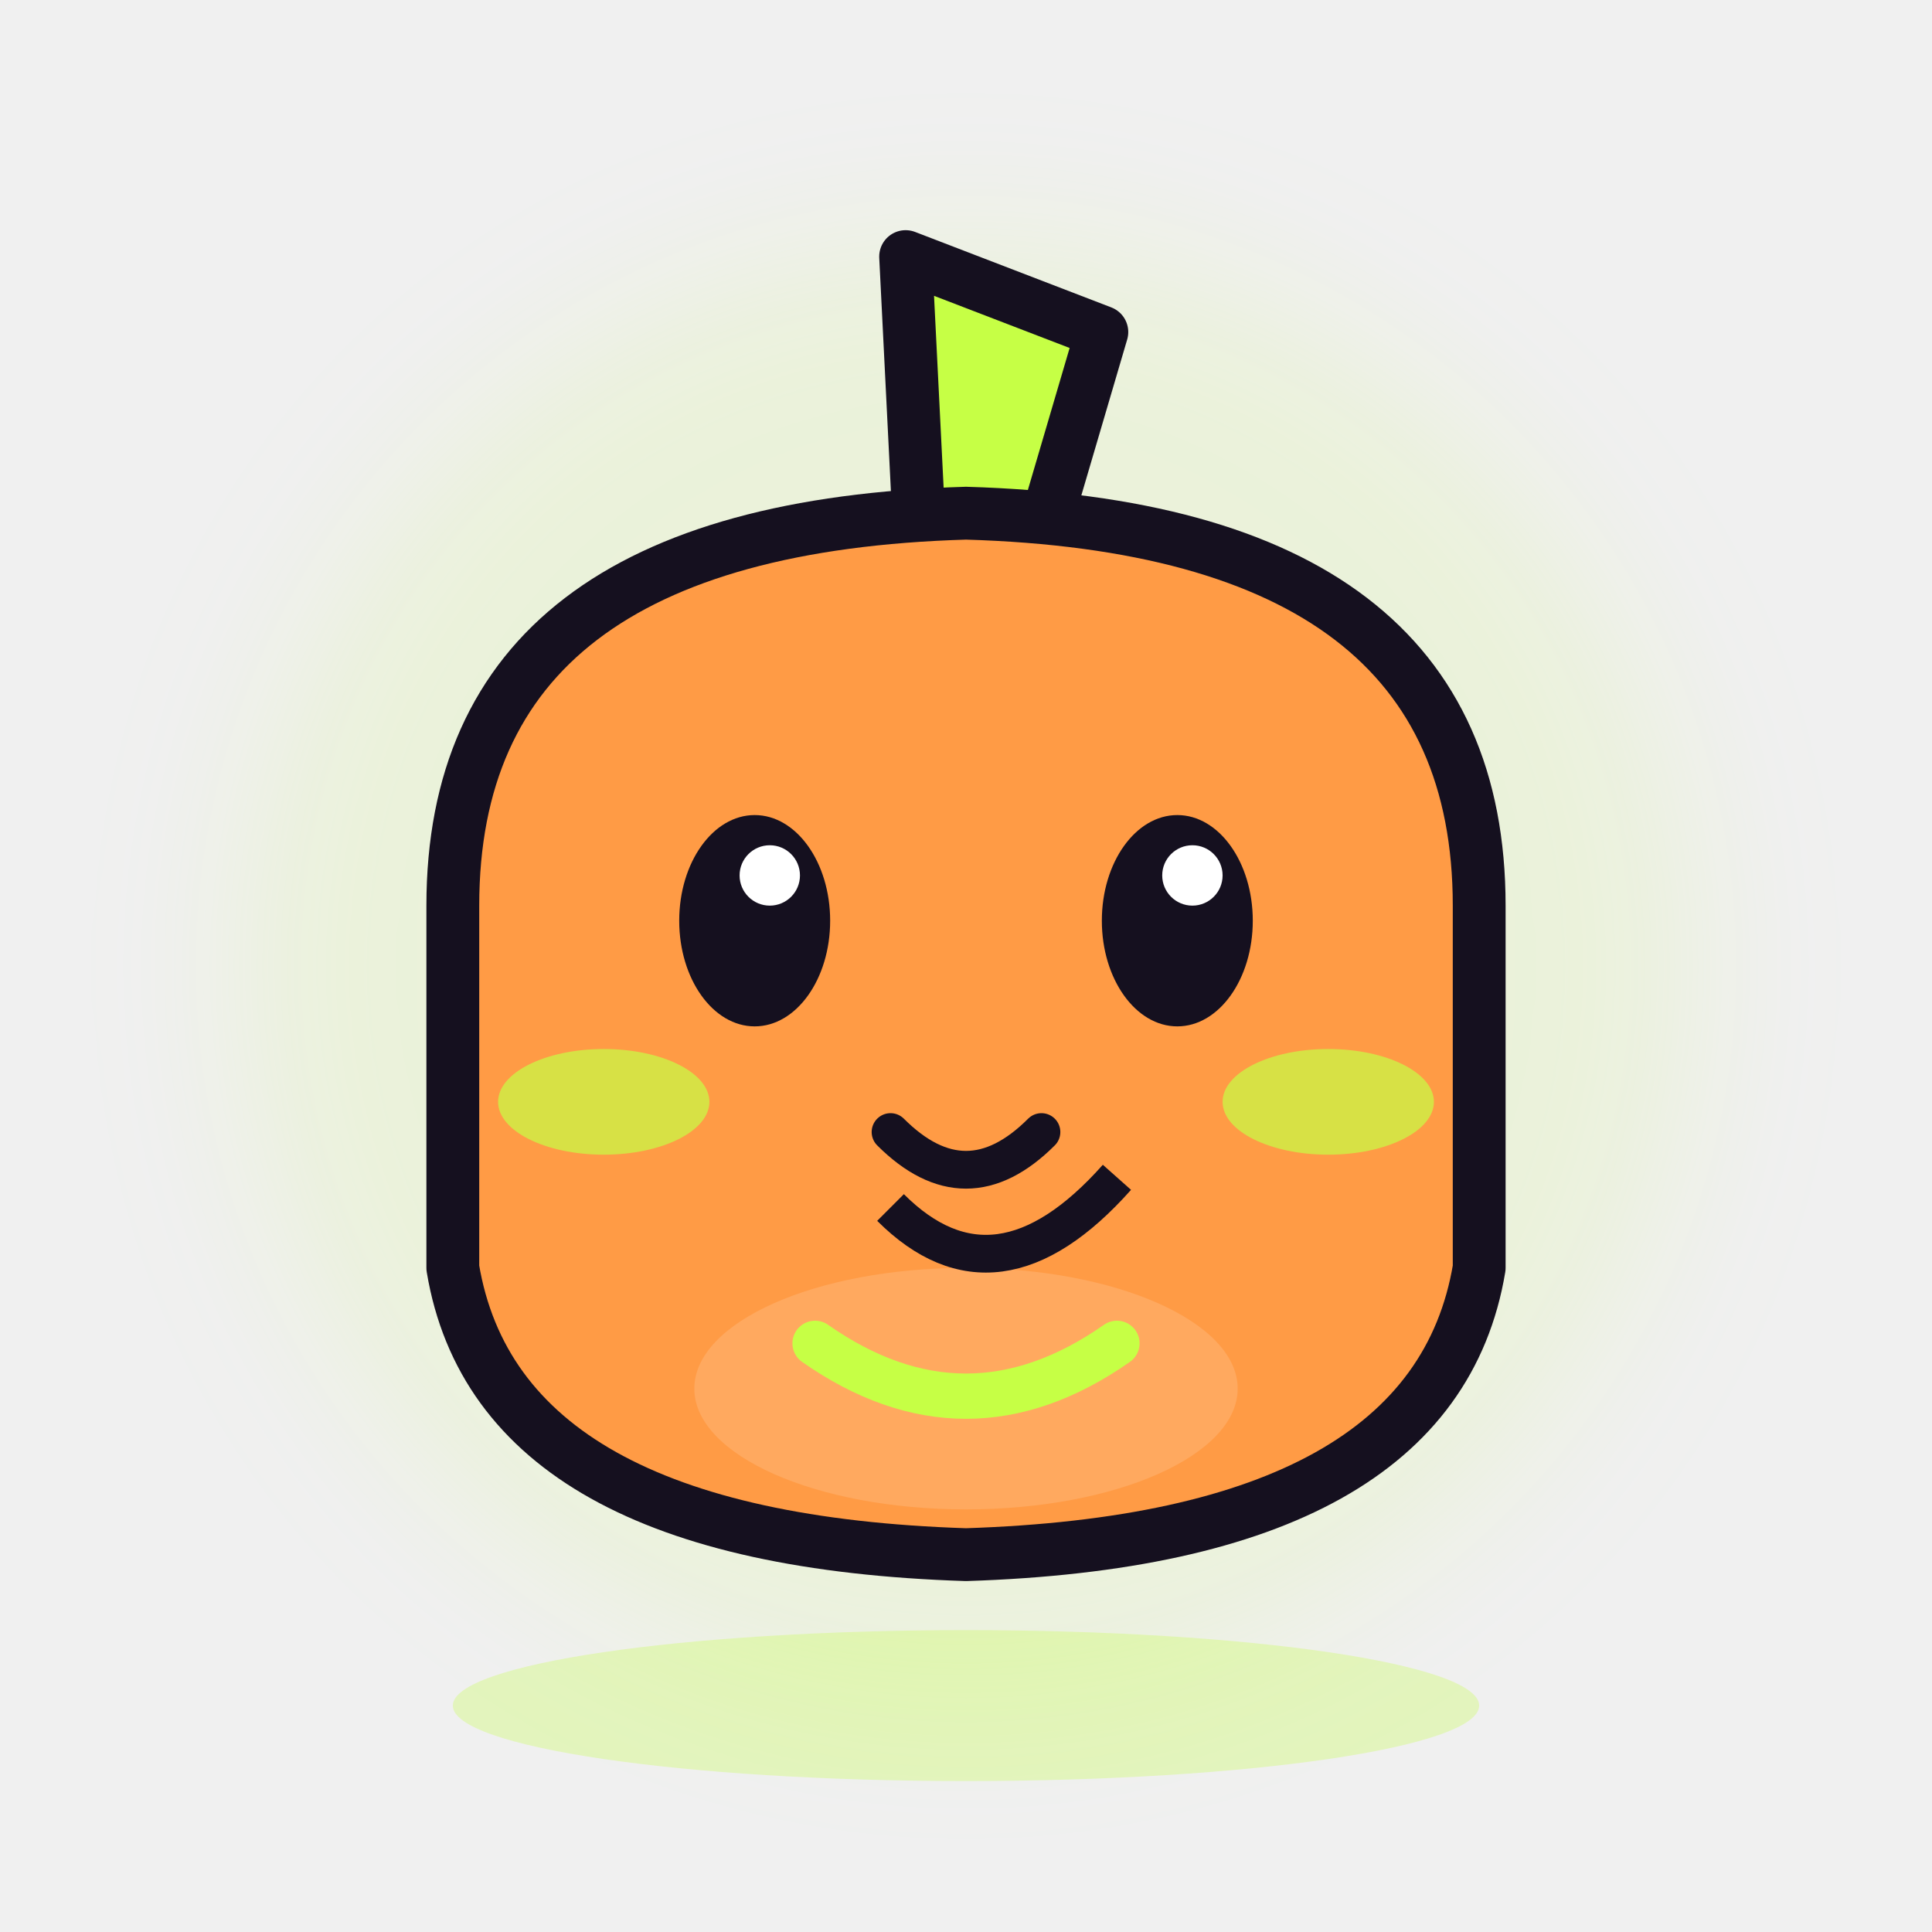
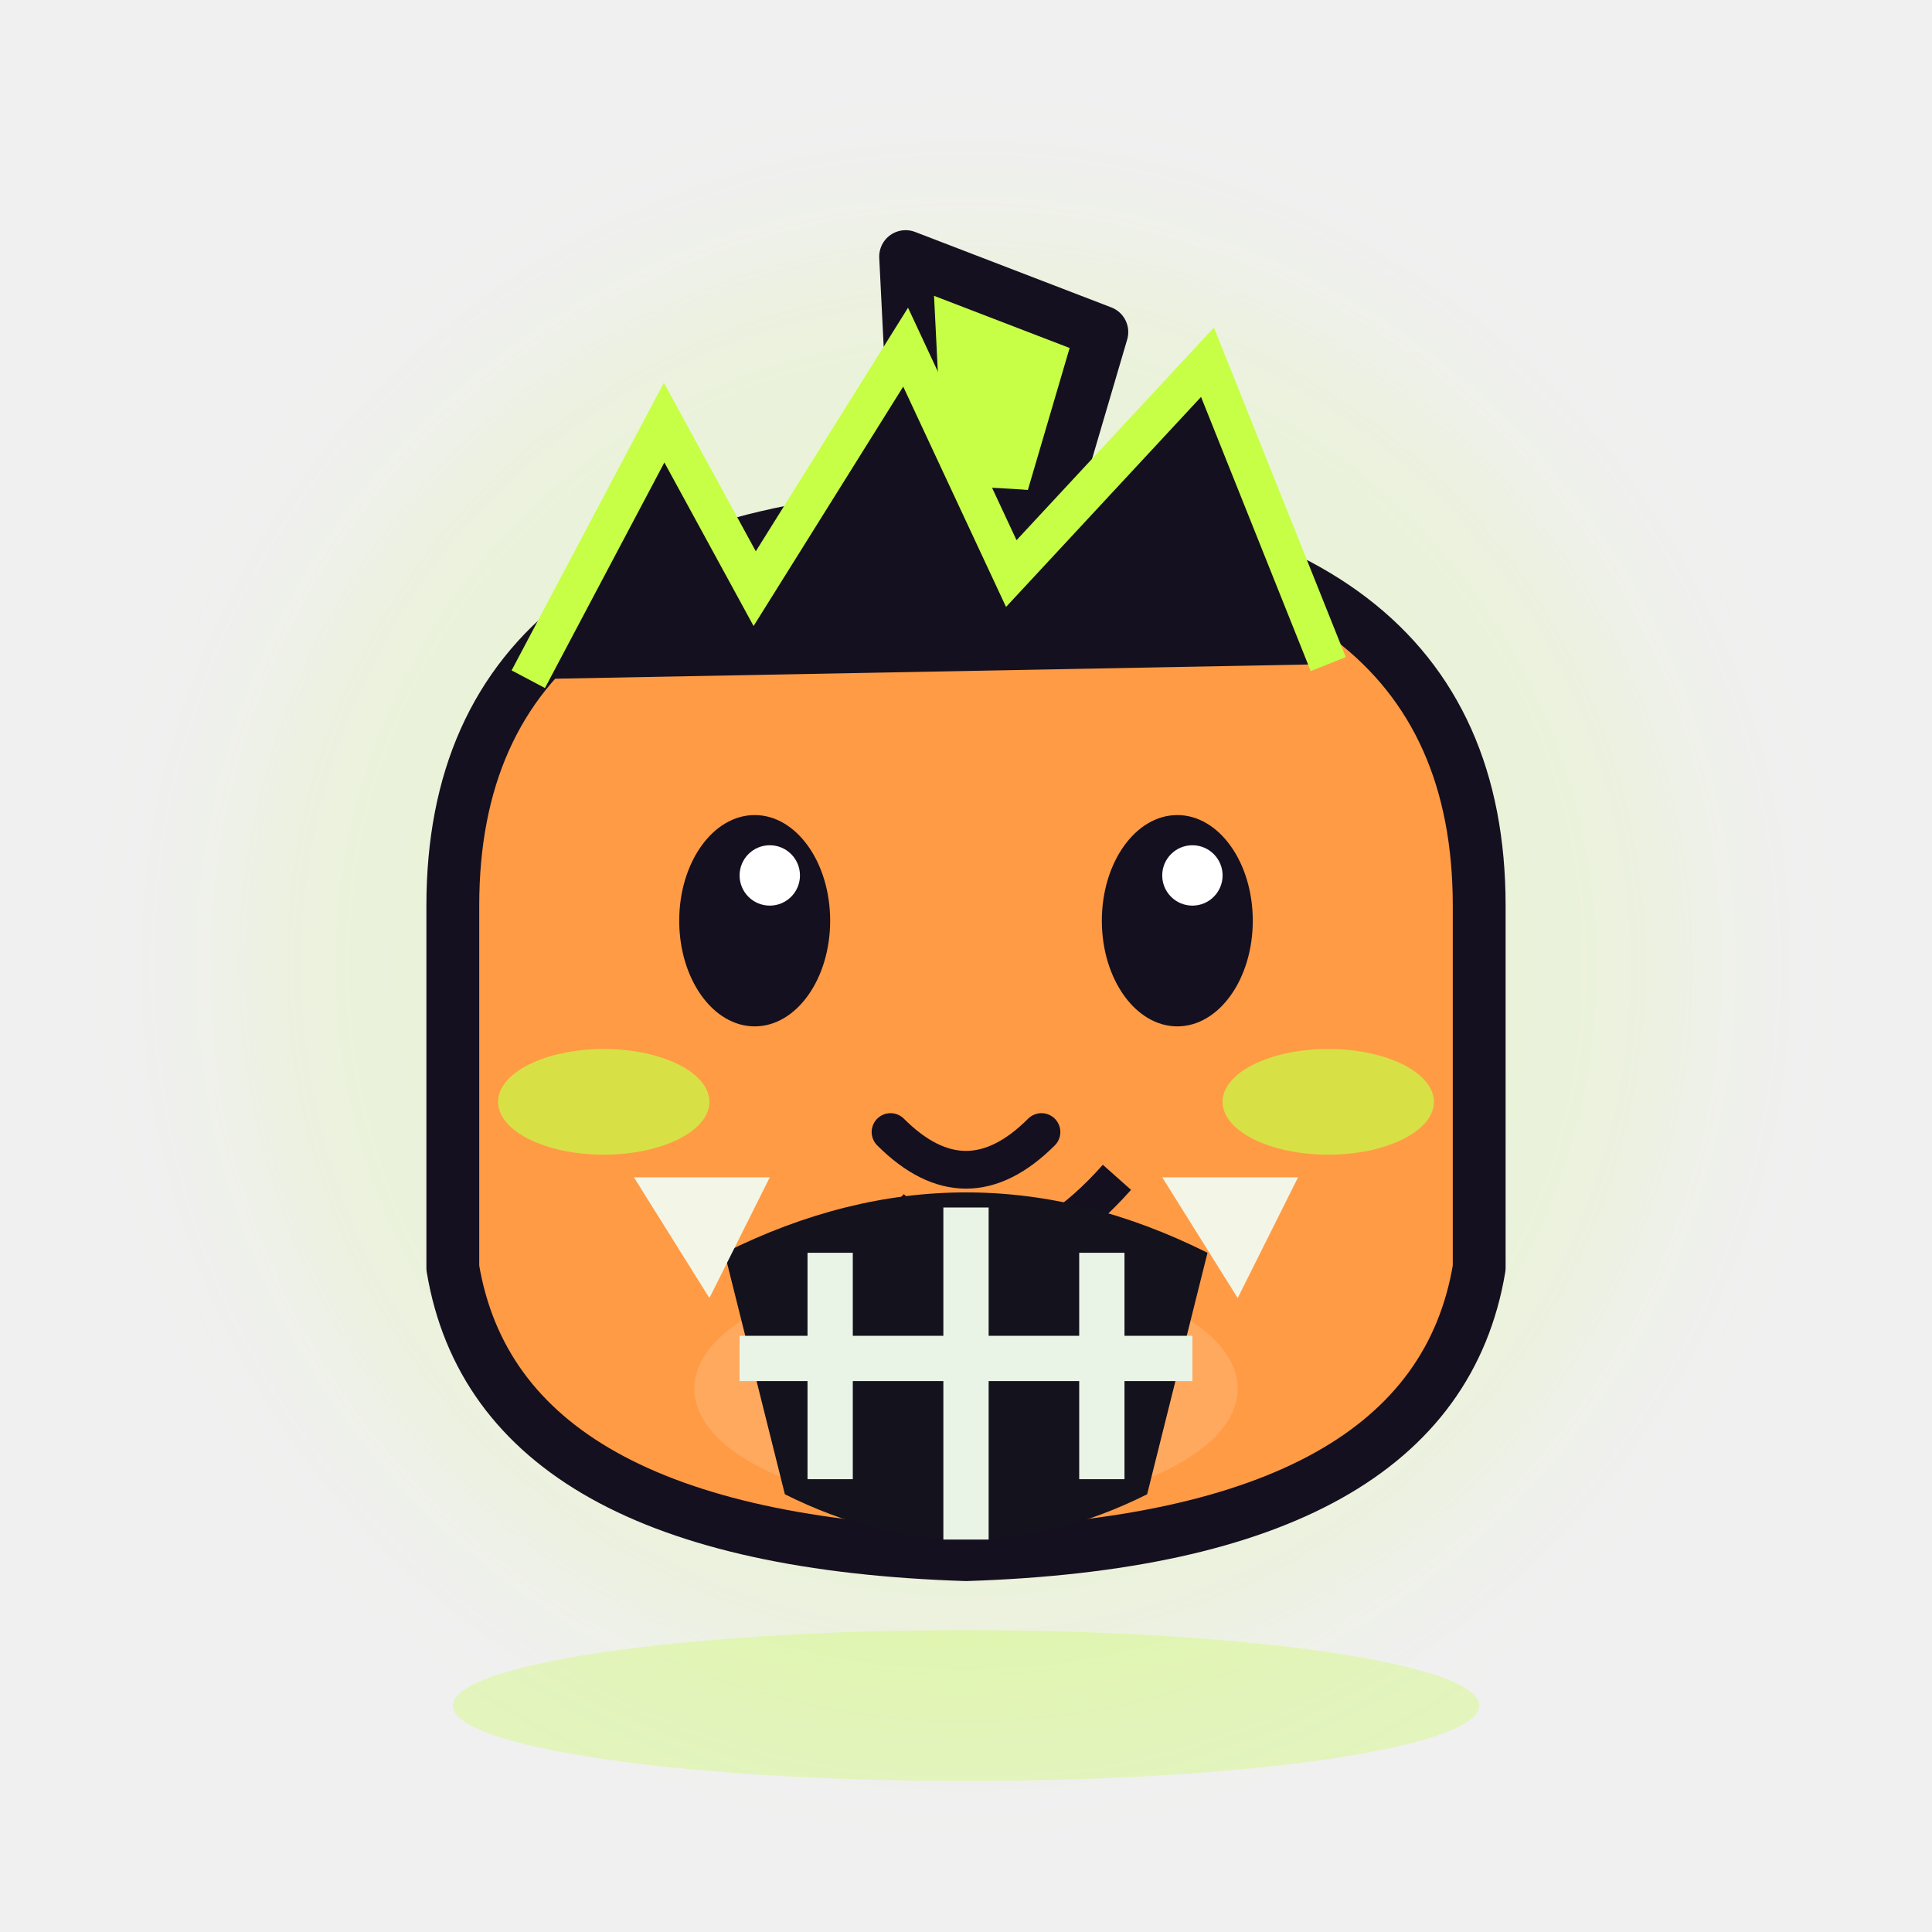
<svg xmlns="http://www.w3.org/2000/svg" viewBox="0 0 128 128" role="img" aria-label="pumpkin original neon mascot">
  <defs>
    <filter id="halo" x="-50%" y="-50%" width="200%" height="200%">
      <feGaussianBlur stdDeviation="5" />
    </filter>
  </defs>
  <style>@media(prefers-reduced-motion:no-preference){#mascot{transform-origin:64px 80px;animation:tilt 2.5s ease-in-out infinite}@keyframes tilt{0%,100%{transform:rotate(-3deg)}50%{transform:rotate(5deg)}}#wink{animation:wink 3s steps(1,end) infinite}@keyframes wink{0%,70%,100%{opacity:0}71%,82%{opacity:1}}}</style>
  <g id="mascot">
    <ellipse cx="64" cy="113" rx="34" ry="5" fill="#c6ff45" opacity=".3" />
    <circle cx="64" cy="64" r="48" fill="#c6ff45" opacity=".13" filter="url(#halo)" />
    <path d="M61 37 60 17 73 22 68 39" fill="#c6ff45" stroke="#15101f" stroke-width="3.5" stroke-linejoin="round" />
    <path d="M42 45Q30 65 43 94M86 45Q98 65 85 94" stroke="#ffe3a0" stroke-width="3" opacity=".7" fill="none" />
    <path d="M30 60 Q30 35 64 34 Q98 35 98 60 L98 84 Q95 102 64 103 Q33 102 30 84Z" fill="#ff9b45" stroke="#15101f" stroke-width="3.5" stroke-linejoin="round" />
    <ellipse cx="64" cy="92" rx="18" ry="8" fill="#fff" opacity=".14" />
    <ellipse cx="50" cy="61" rx="5" ry="7" fill="#15101f" />
    <ellipse cx="78" cy="61" rx="5" ry="7" fill="#15101f" />
    <circle cx="51" cy="58" r="2" fill="#fff" />
    <circle cx="79" cy="58" r="2" fill="#fff" />
    <path d="M59 75 Q64 80 69 75" fill="none" stroke="#15101f" stroke-width="2.5" stroke-linecap="round" />
    <ellipse cx="40" cy="73" rx="7" ry="3.5" fill="#c6ff45" opacity=".7" />
    <ellipse cx="88" cy="73" rx="7" ry="3.5" fill="#c6ff45" opacity=".7" />
    <path d="M54 89Q64 96 74 89" stroke="#c6ff45" stroke-width="3" fill="none" stroke-linecap="round" />
    <g id="wink" opacity="0">
      <ellipse cx="50" cy="61" rx="9" ry="10" fill="#ff85ce" />
      <path d="M44 62q6 -5 12 0" fill="none" stroke="#15101f" stroke-width="3.5" stroke-linecap="round" />
    </g>
    <path d="M59 80q7 7 15-2" fill="none" stroke="#15101f" stroke-width="2.5" />
+     <g aria-hidden="true">
+       <path d="M48 83Q64 75 80 83L76 99Q64 105 52 99Z" fill="#13121d" />
+       <path d="M55 83v15M64 80v22M73 83v15M49 90h30" stroke="#e9f4e6" stroke-width="3" />
+       <path d="M35 45 44 28 50 39 60 23 67 38 80 24 88 44" fill="#15101f" stroke="#c6ff45" stroke-width="2.5" />
+       <path d="M42 78h9l-4 8zM77 78h9l-4 8z" fill="#f3f6e6" />
+     </g>
  </g>
</svg>
